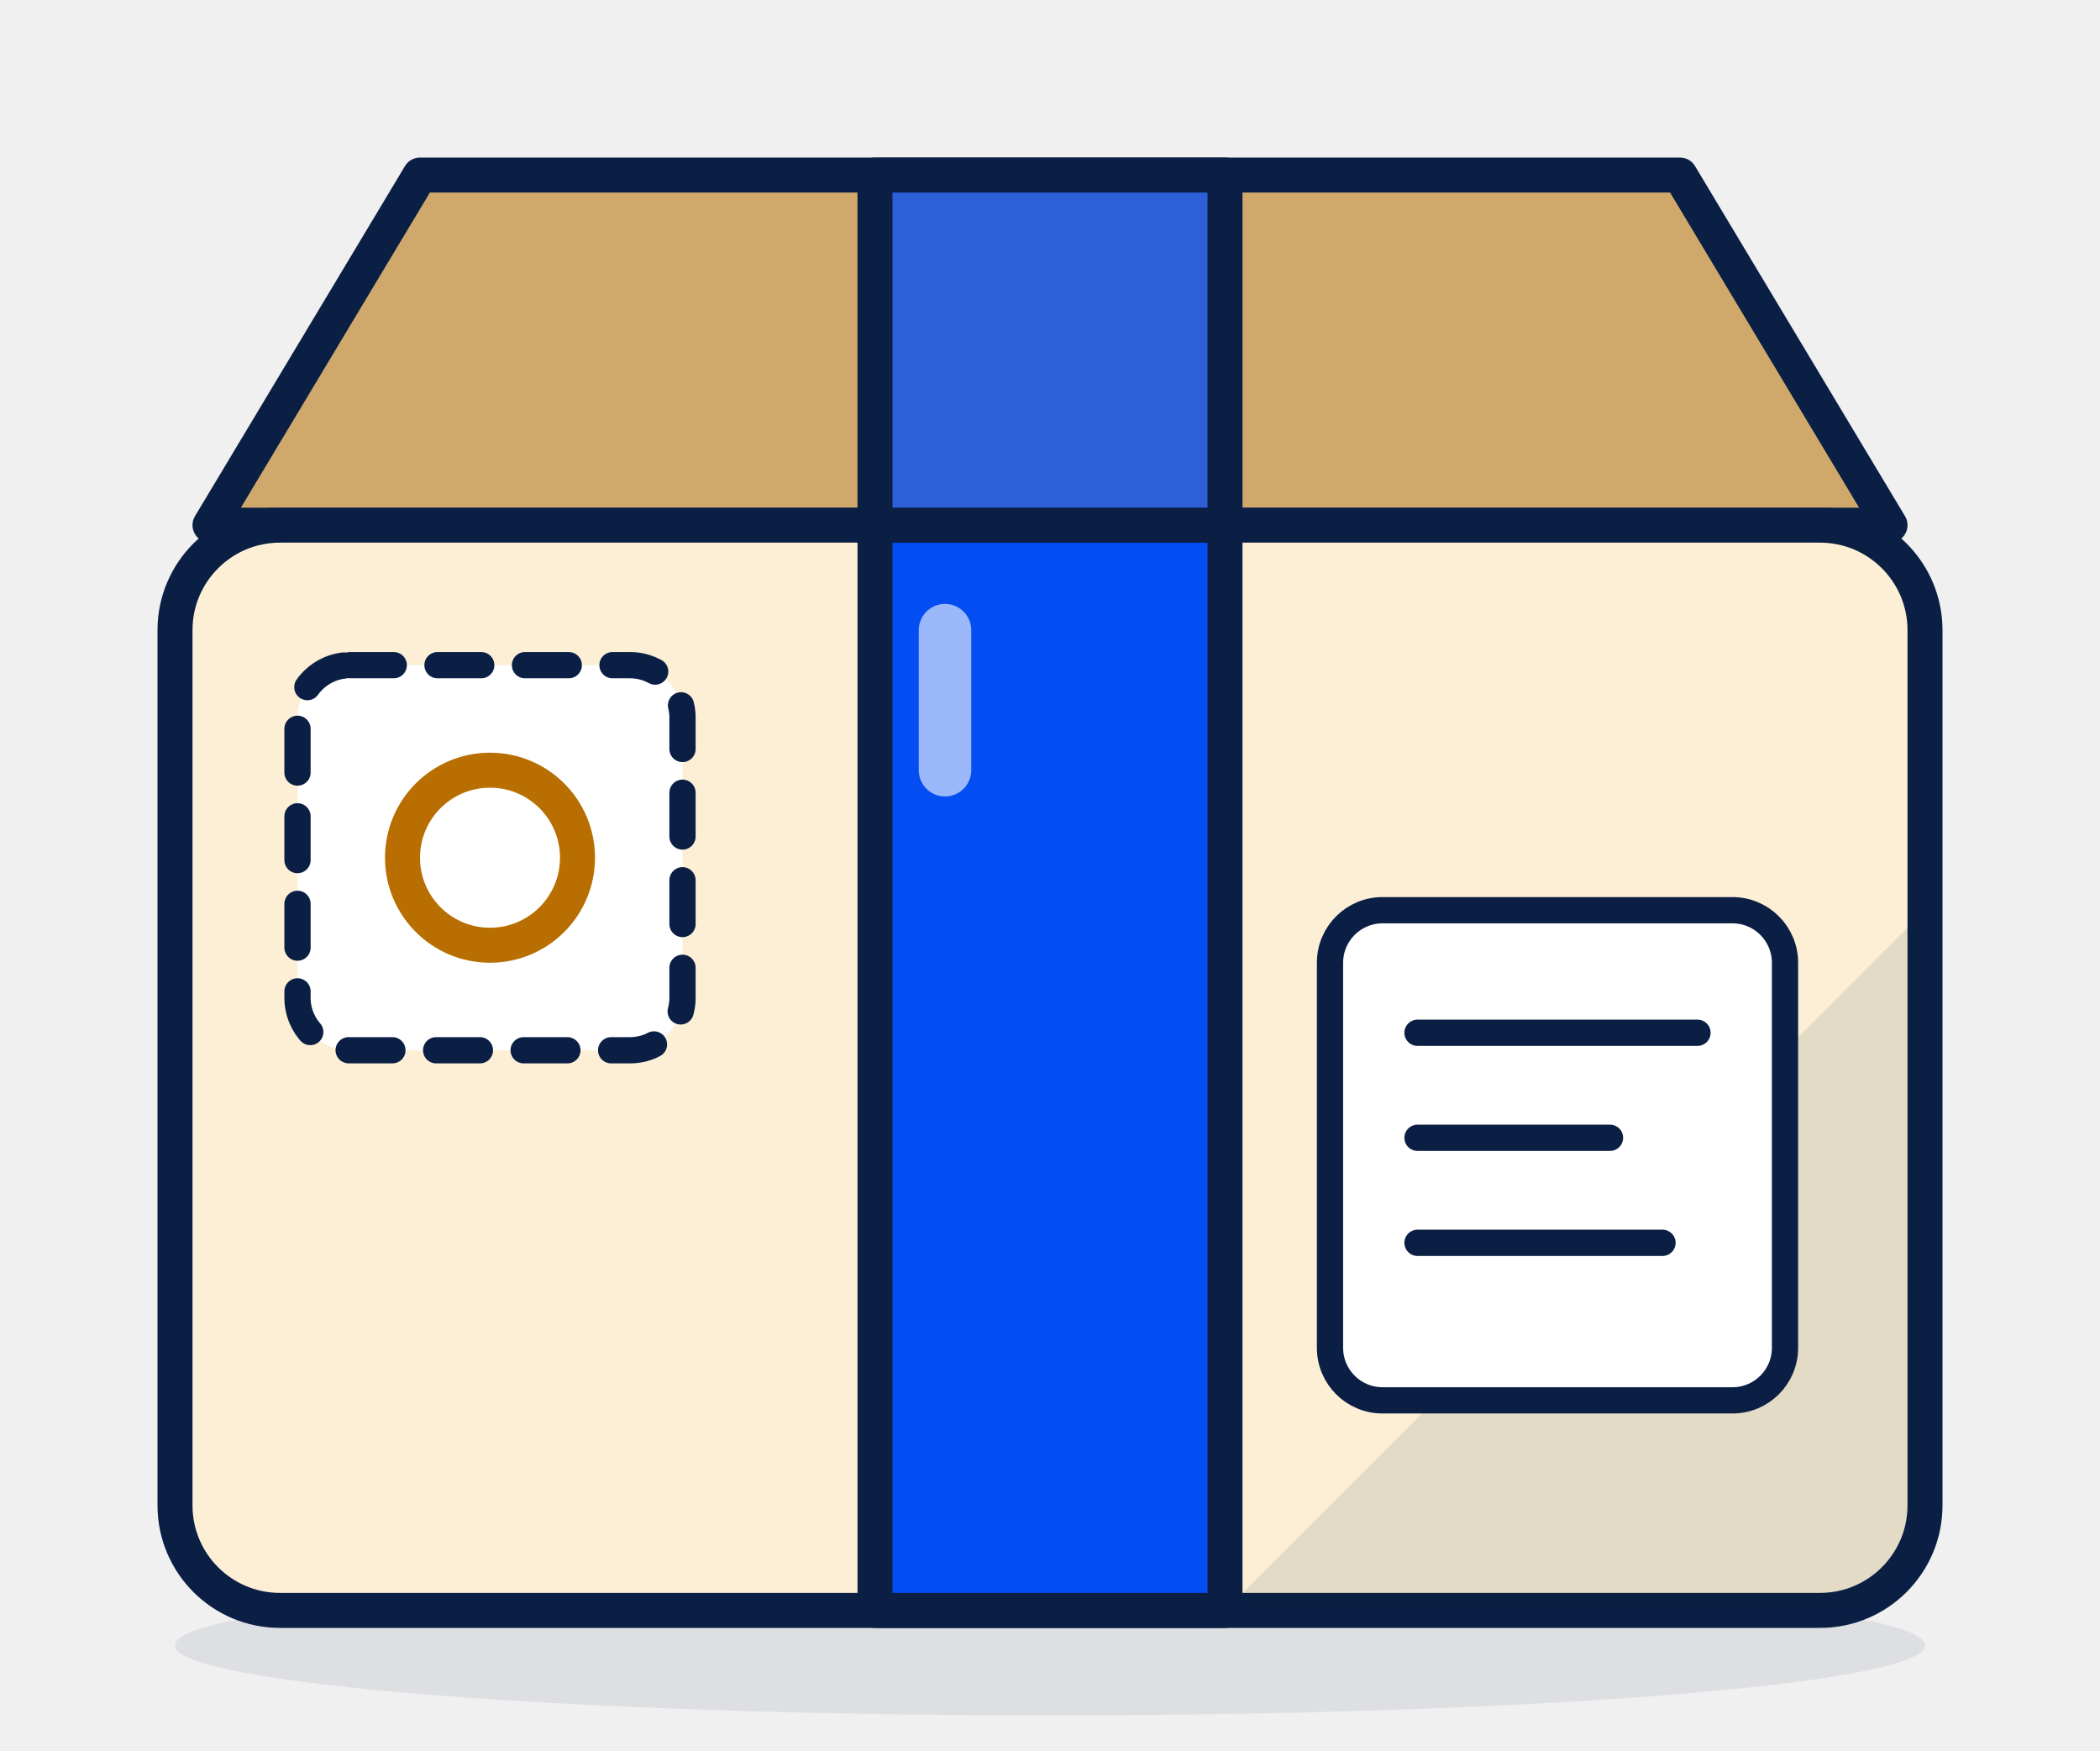
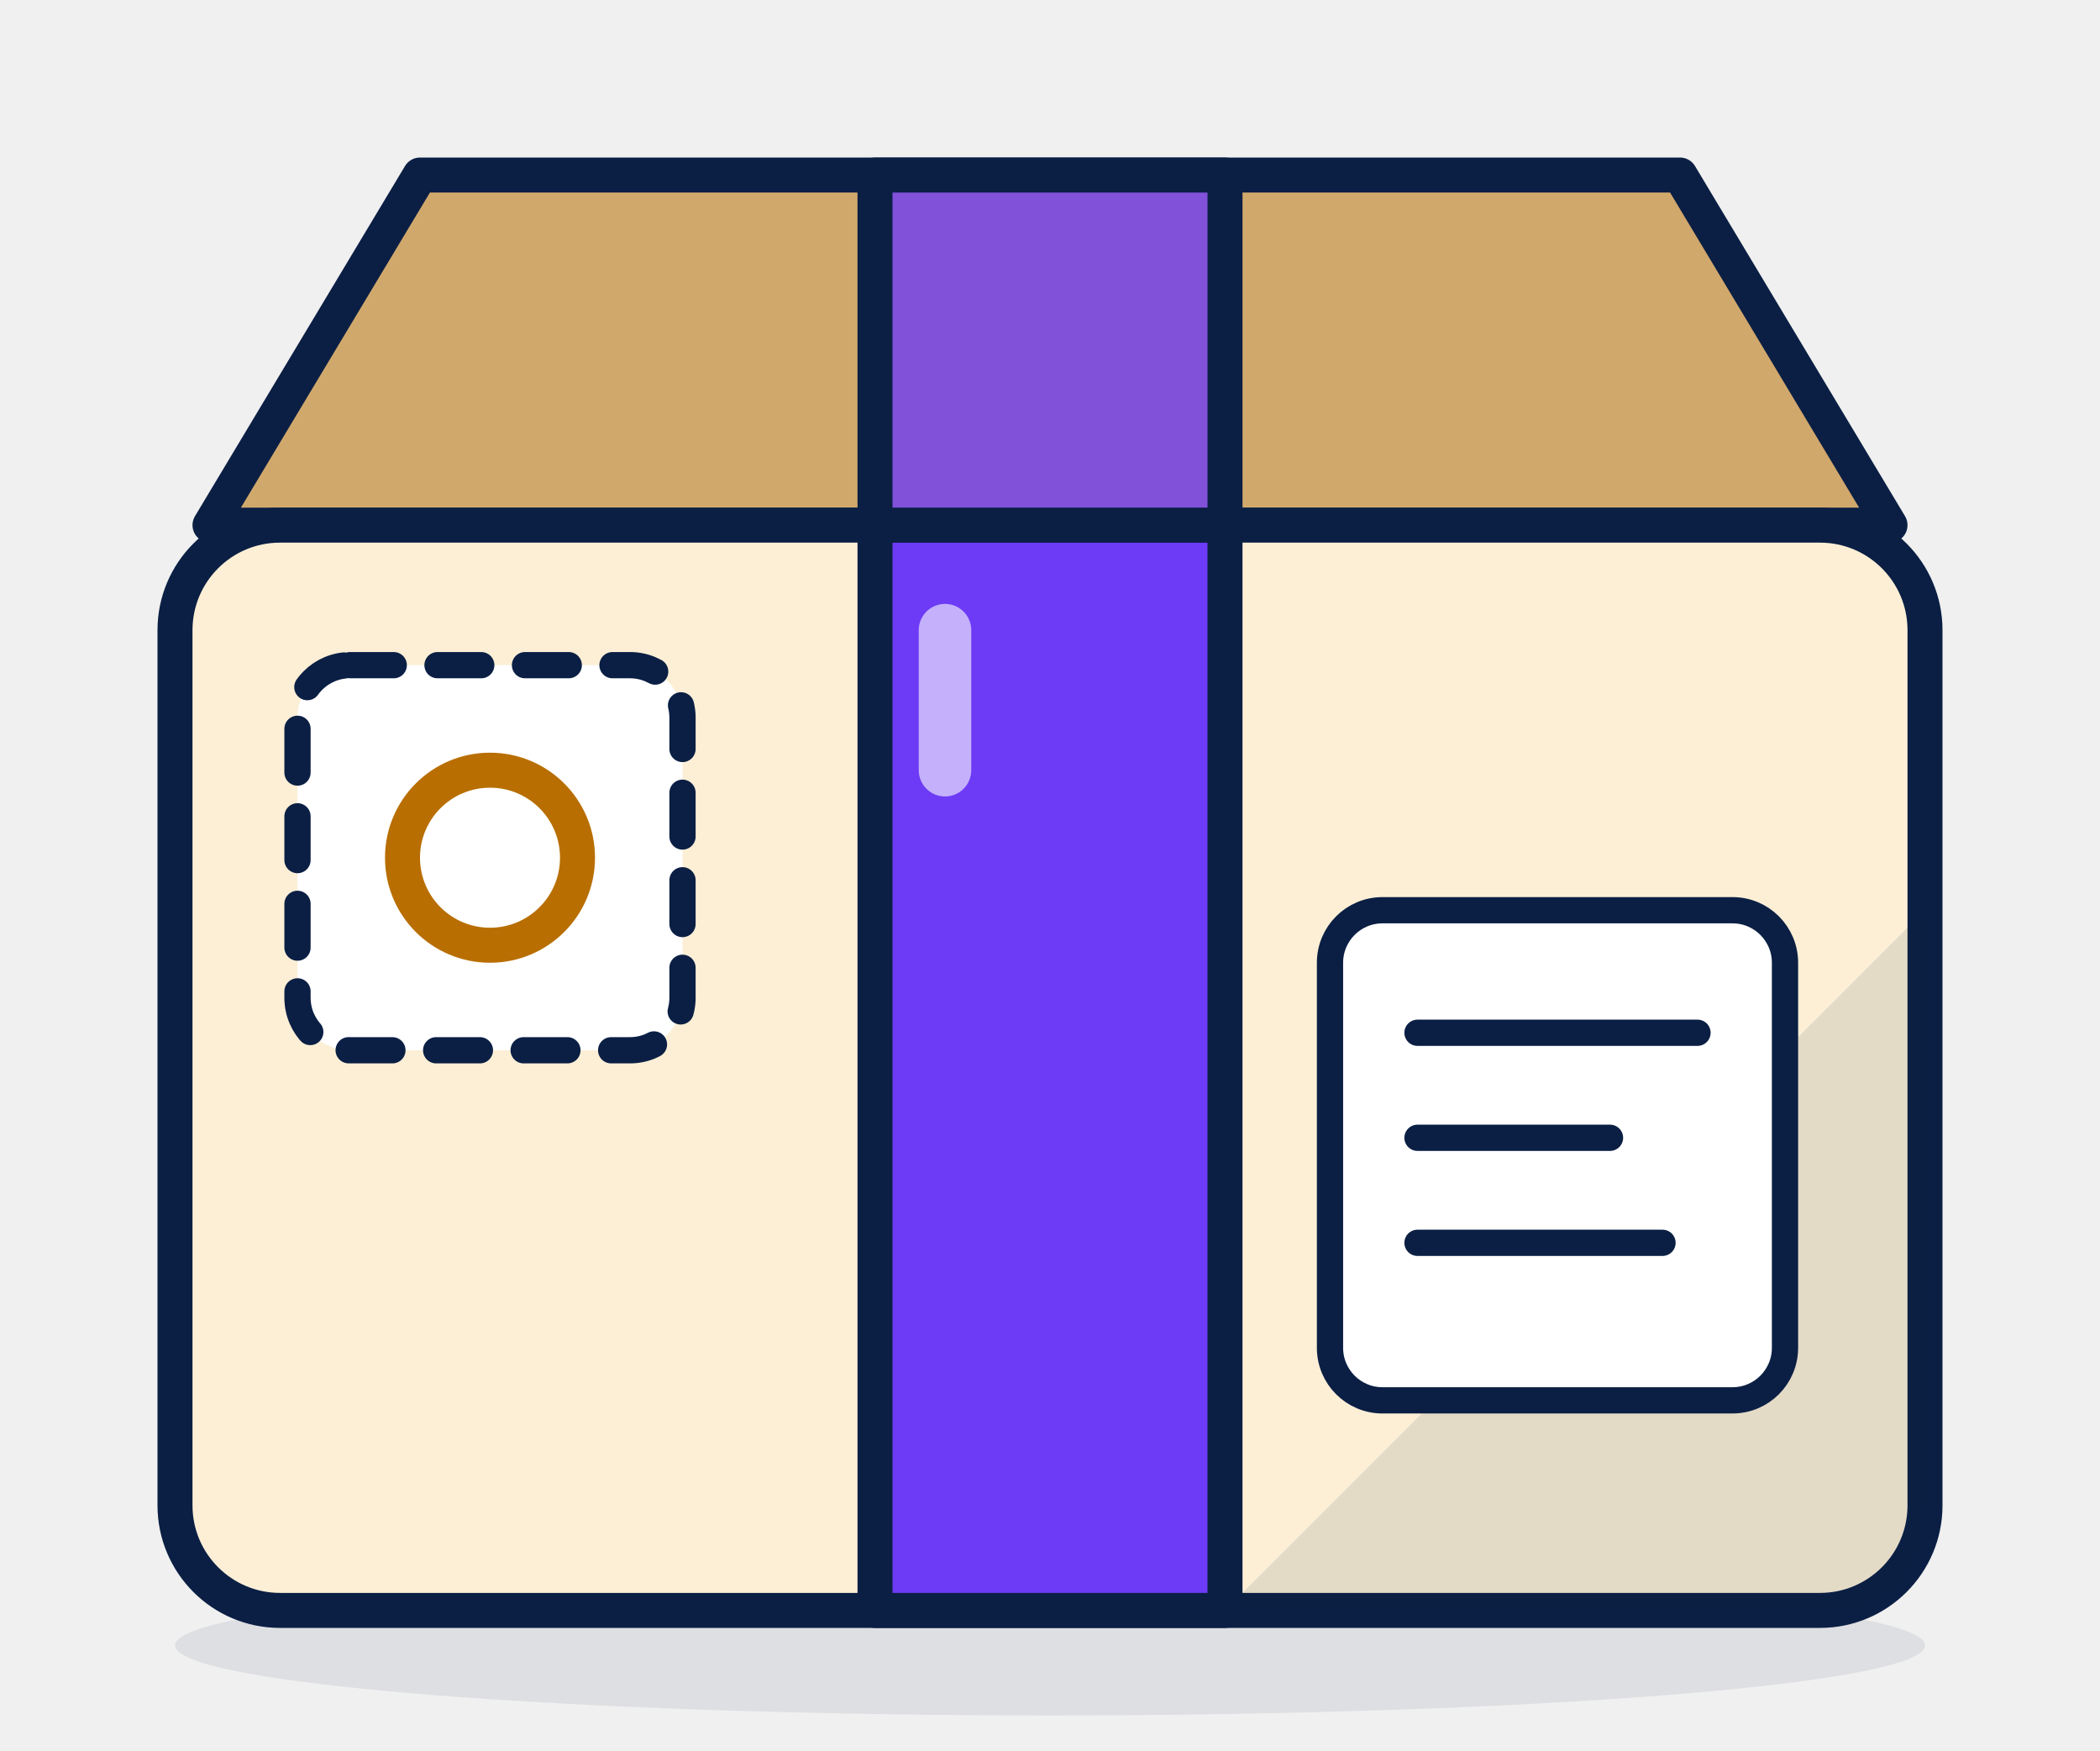
<svg xmlns="http://www.w3.org/2000/svg" viewBox="0 0 120 100">
  <g stroke="#0b1f44" stroke-linecap="round" stroke-linejoin="round" stroke-width="2">
    <ellipse cx="60" cy="94" fill="#0b1f44" fill-opacity=".08" stroke="none" rx="50" ry="4" />
    <path fill="#b86e00" fill-opacity=".55" d="m12 30 12-20h72l12 20Z" />
    <rect width="100" height="62" x="10" y="30" fill="#fcefd6" rx="6" />
    <path fill="#0b1f44" fill-opacity=".1" stroke="none" d="M110 36v50q0 6-6 6H70l40-40Z" />
-     <path fill="#044df2" d="M50 30v62h20V30Z" />
-     <path fill="#044df2" fill-opacity=".8" d="M50 10v20h20V10Z" />
+     <path fill="#6d3bf5" d="M50 30v62h20V30Z" />
+     <path fill="#6d3bf5" fill-opacity=".8" d="M50 10v20h20V10Z" />
    <path stroke="#fff" stroke-opacity=".6" stroke-width="3" d="M54 36v8" />
    <rect width="26" height="28" x="76" y="52" fill="#fff" stroke-width="1.5" rx="3" />
    <path stroke-width="1.5" d="M81 59h16m-16 6h11m-11 6h14" />
    <rect width="22" height="22" x="17" y="38" fill="#fff" stroke-dasharray="2.5 2.5" stroke-width="1.5" rx="3" />
    <circle cx="28" cy="49" r="5" fill="none" stroke="#b86e00" />
  </g>
</svg>
